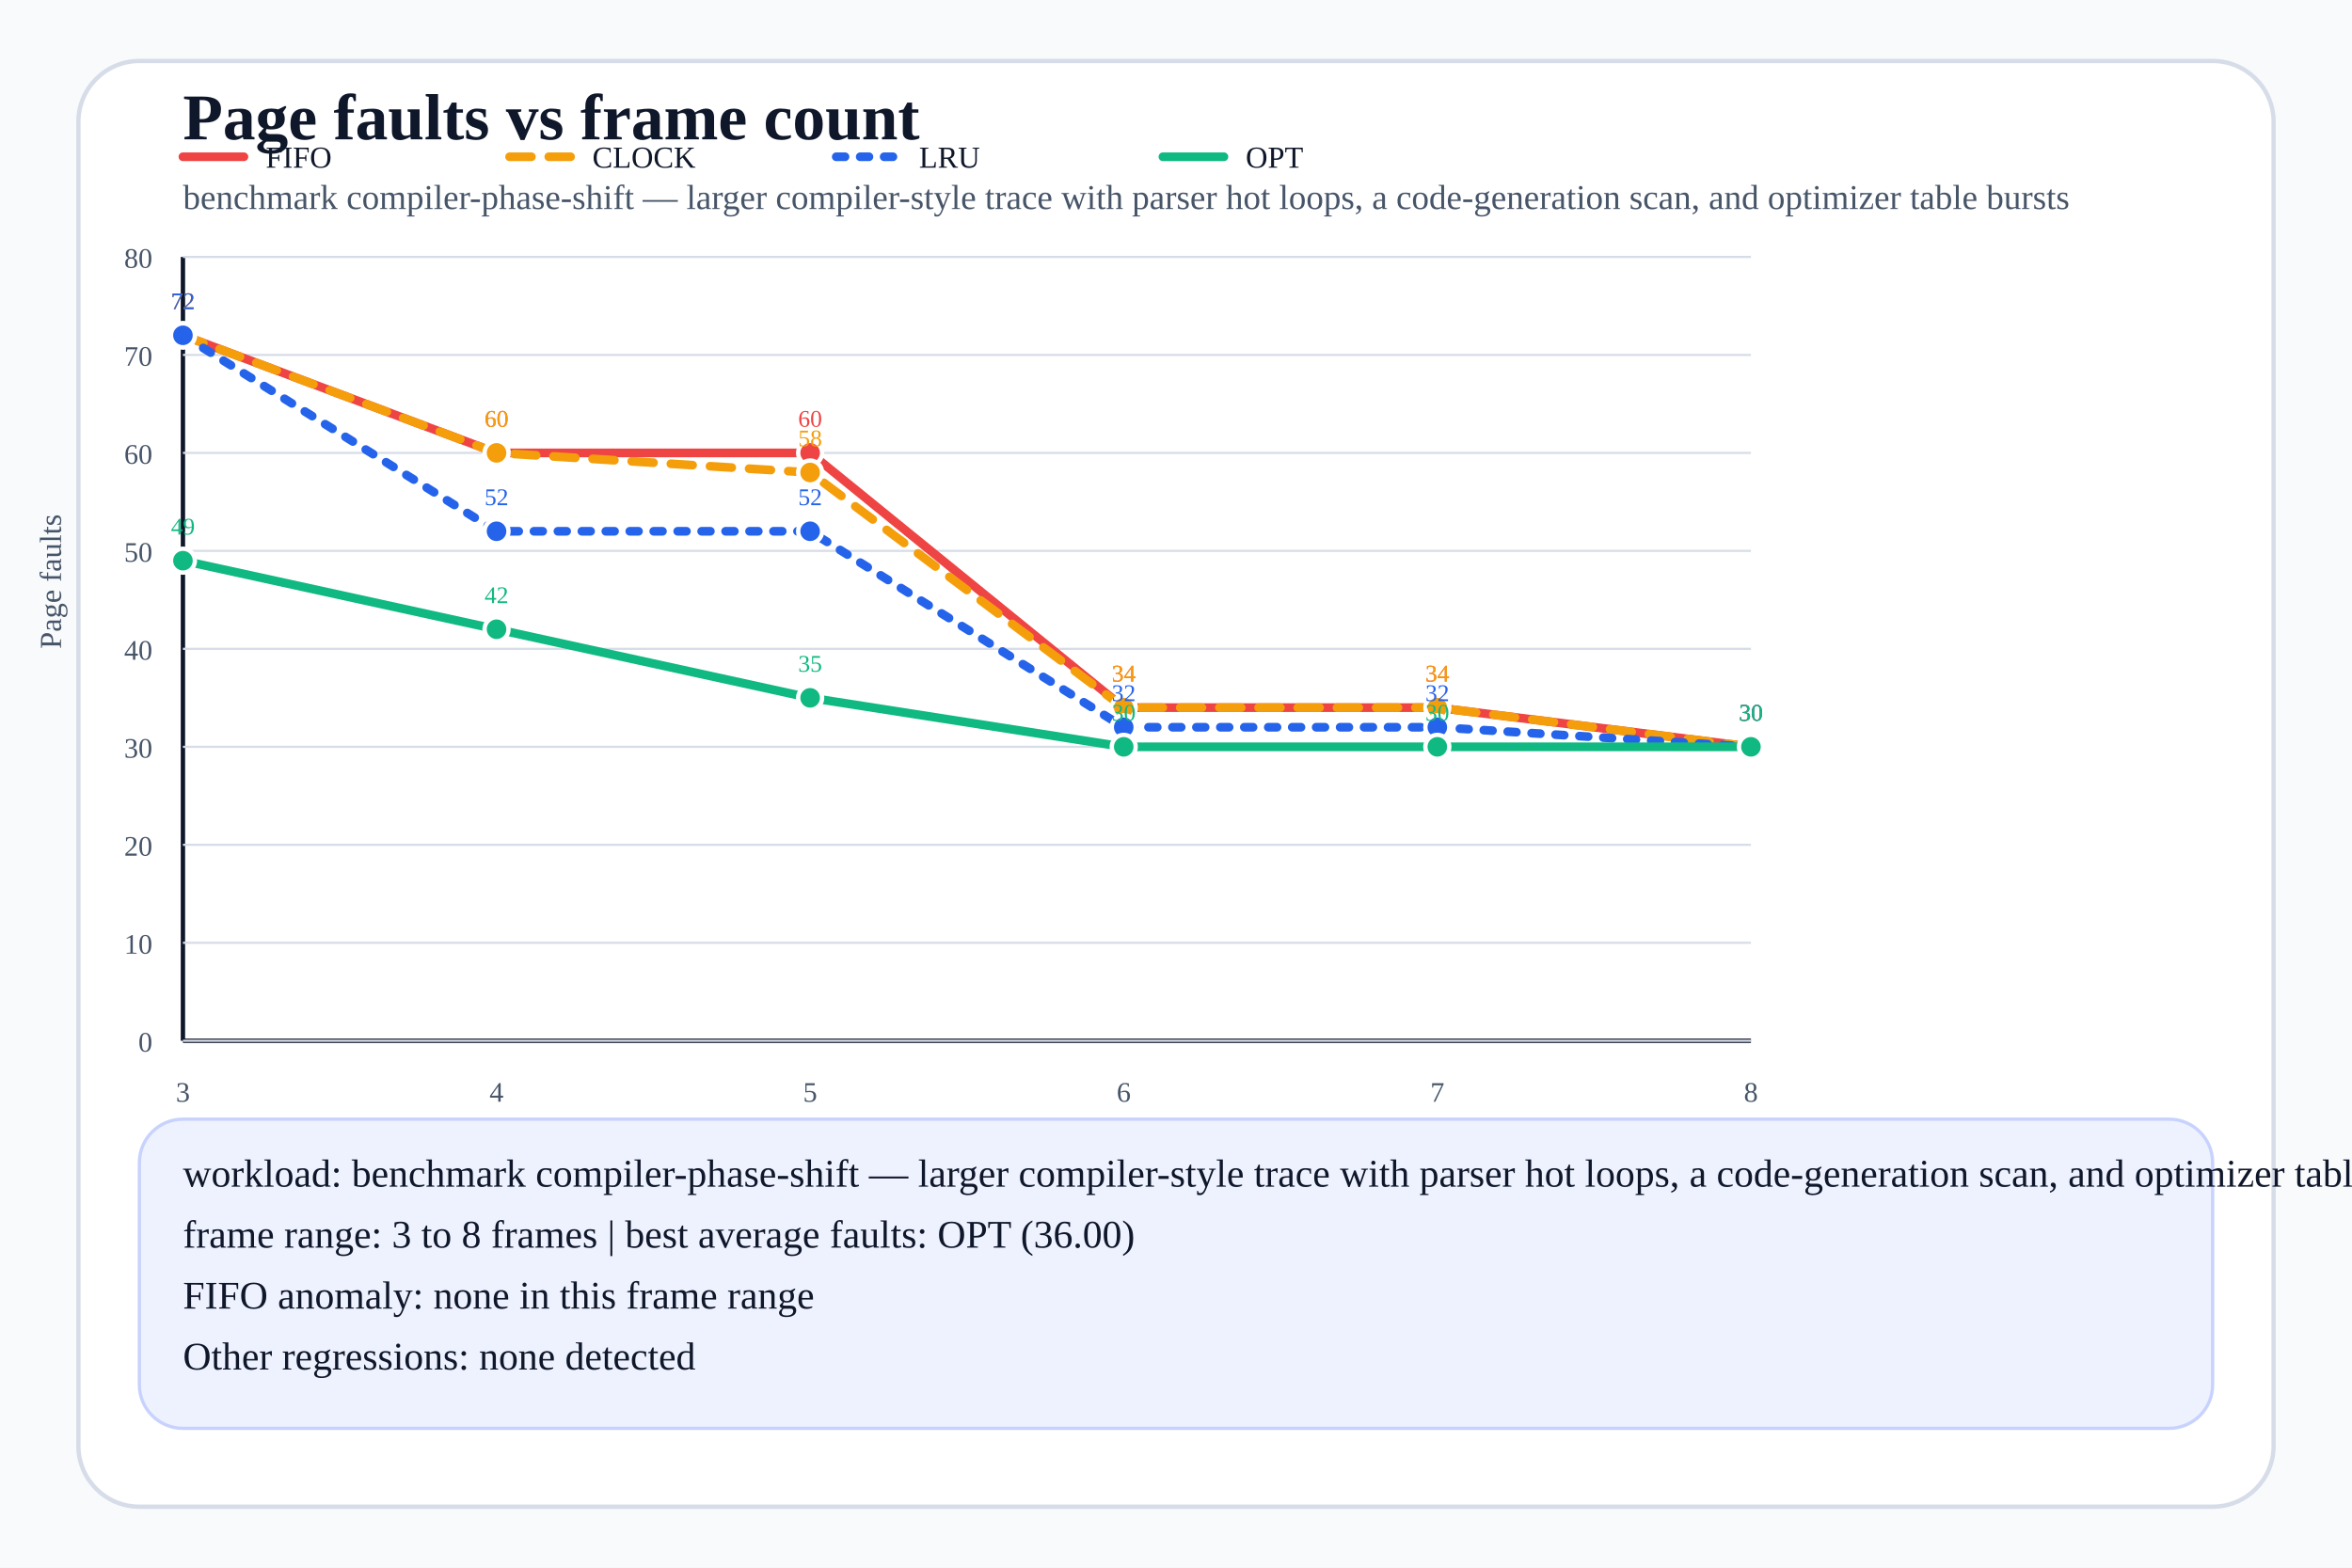
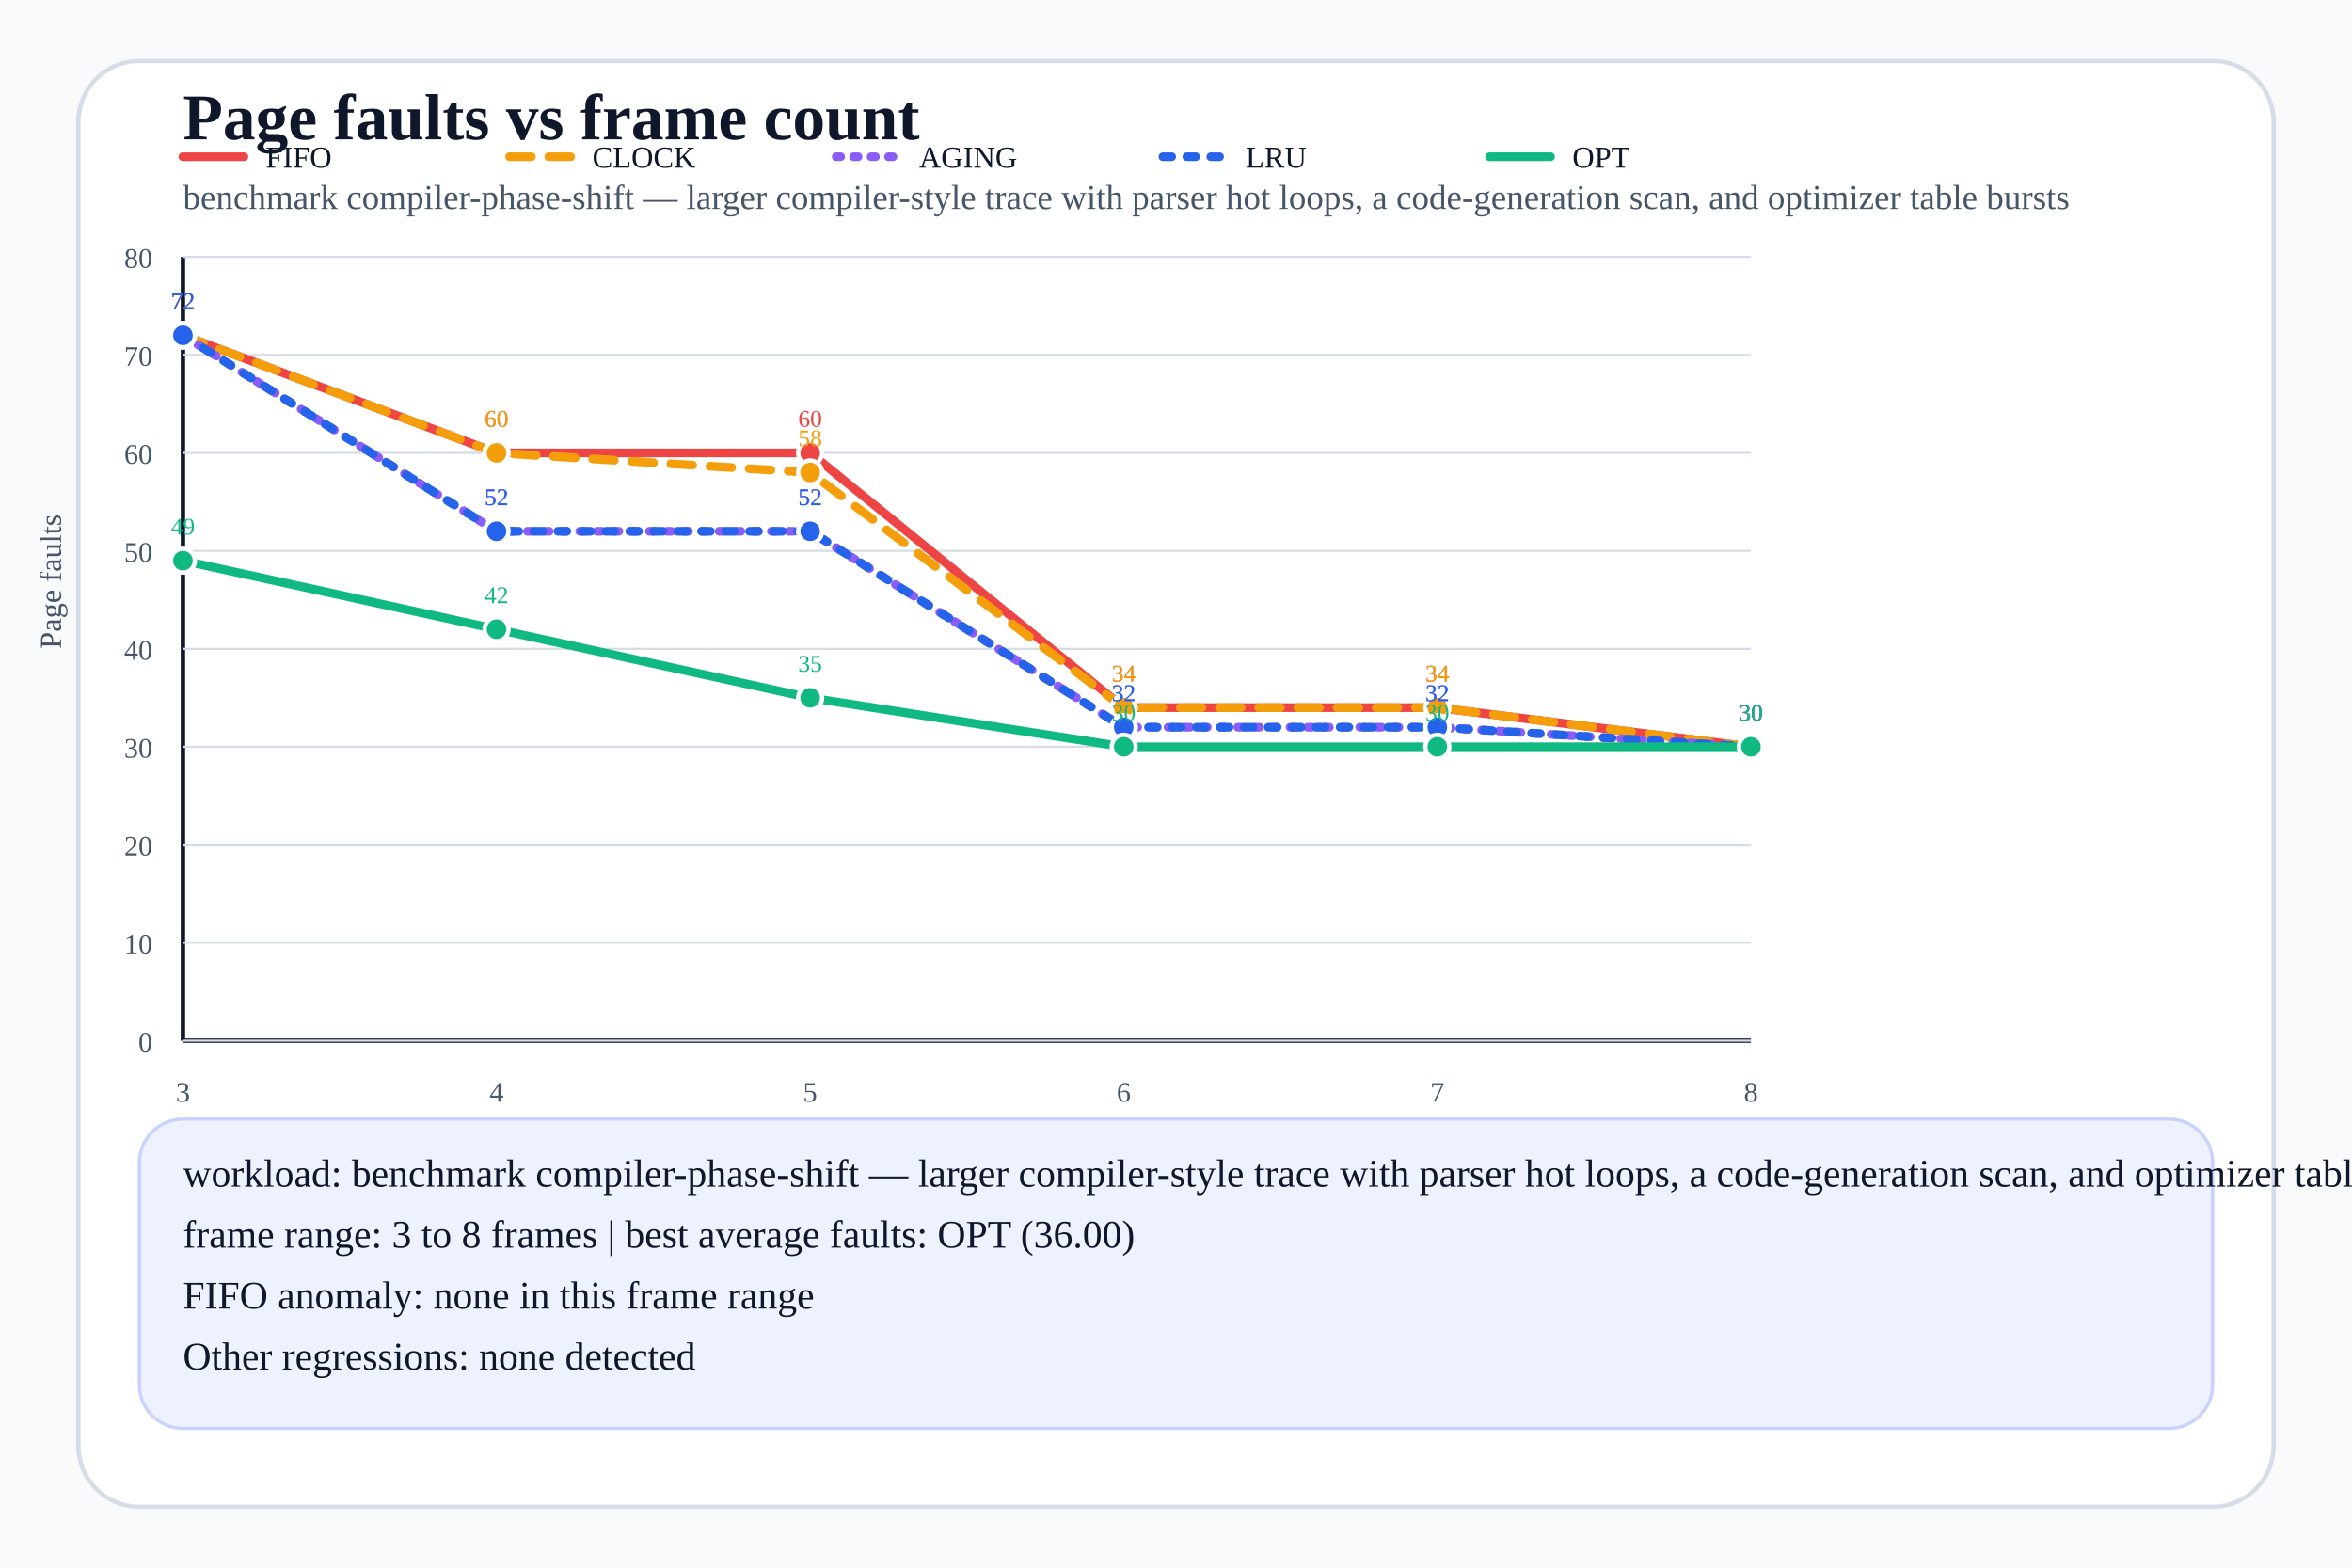
<svg xmlns="http://www.w3.org/2000/svg" width="1080" height="720" viewBox="0 0 1080 720" role="img" aria-labelledby="page-replacement-compiler-phase-shift-title page-replacement-compiler-phase-shift-desc">
  <rect width="100%" height="100%" fill="#f8fafc" />
  <rect x="36" y="28" width="1008" height="664" rx="28" fill="#ffffff" stroke="#d7dde8" stroke-width="2" />
  <text x="84" y="64" font-size="30" font-weight="700" fill="#0f172a">Page faults vs frame count</text>
  <text x="84" y="96" font-size="16" fill="#475569">benchmark compiler-phase-shift — larger compiler-style trace with parser hot loops, a code-generation scan, and optimizer table bursts</text>
  <line x1="84" y1="72" x2="112" y2="72" stroke="#ef4444" stroke-width="4" stroke-linecap="round" />
  <text x="122" y="77" font-size="14" fill="#0f172a">FIFO</text>
  <line x1="234" y1="72" x2="262" y2="72" stroke="#f59e0b" stroke-width="4" stroke-linecap="round" stroke-dasharray="10 8" />
  <text x="272" y="77" font-size="14" fill="#0f172a">CLOCK</text>
-   <line x1="384" y1="72" x2="412" y2="72" stroke="#2563eb" stroke-width="4" stroke-linecap="round" stroke-dasharray="4 7" />
-   <text x="422" y="77" font-size="14" fill="#0f172a">LRU</text>
-   <line x1="534" y1="72" x2="562" y2="72" stroke="#10b981" stroke-width="4" stroke-linecap="round" />
-   <text x="572" y="77" font-size="14" fill="#0f172a">OPT</text>
+   <line x1="384" y1="72" x2="412" y2="72" stroke="#8b5cf6" stroke-width="4" stroke-linecap="round" stroke-dasharray="2 6" />
+   <text x="422" y="77" font-size="14" fill="#0f172a">AGING</text>
+   <line x1="534" y1="72" x2="562" y2="72" stroke="#2563eb" stroke-width="4" stroke-linecap="round" stroke-dasharray="4 7" />
+   <text x="572" y="77" font-size="14" fill="#0f172a">LRU</text>
+   <line x1="684" y1="72" x2="712" y2="72" stroke="#10b981" stroke-width="4" stroke-linecap="round" />
+   <text x="722" y="77" font-size="14" fill="#0f172a">OPT</text>
  <line x1="84" y1="118" x2="84" y2="478" stroke="#0f172a" stroke-width="2" />
  <line x1="84" y1="478" x2="804" y2="478" stroke="#0f172a" stroke-width="2" />
  <line x1="84" y1="478.00" x2="804" y2="478.00" stroke="#d7dde8" stroke-width="1" />
  <text x="70" y="483.00" font-size="13" text-anchor="end" fill="#475569">0</text>
  <line x1="84" y1="433.00" x2="804" y2="433.00" stroke="#d7dde8" stroke-width="1" />
  <text x="70" y="438.00" font-size="13" text-anchor="end" fill="#475569">10</text>
  <line x1="84" y1="388.00" x2="804" y2="388.00" stroke="#d7dde8" stroke-width="1" />
  <text x="70" y="393.00" font-size="13" text-anchor="end" fill="#475569">20</text>
  <line x1="84" y1="343.00" x2="804" y2="343.00" stroke="#d7dde8" stroke-width="1" />
  <text x="70" y="348.00" font-size="13" text-anchor="end" fill="#475569">30</text>
  <line x1="84" y1="298.00" x2="804" y2="298.00" stroke="#d7dde8" stroke-width="1" />
  <text x="70" y="303.00" font-size="13" text-anchor="end" fill="#475569">40</text>
  <line x1="84" y1="253.00" x2="804" y2="253.00" stroke="#d7dde8" stroke-width="1" />
  <text x="70" y="258.00" font-size="13" text-anchor="end" fill="#475569">50</text>
  <line x1="84" y1="208.00" x2="804" y2="208.00" stroke="#d7dde8" stroke-width="1" />
  <text x="70" y="213.00" font-size="13" text-anchor="end" fill="#475569">60</text>
  <line x1="84" y1="163.00" x2="804" y2="163.00" stroke="#d7dde8" stroke-width="1" />
  <text x="70" y="168.00" font-size="13" text-anchor="end" fill="#475569">70</text>
  <line x1="84" y1="118.00" x2="804" y2="118.00" stroke="#d7dde8" stroke-width="1" />
  <text x="70" y="123.00" font-size="13" text-anchor="end" fill="#475569">80</text>
  <text x="84.00" y="506" font-size="13" text-anchor="middle" fill="#475569">3</text>
  <text x="228.00" y="506" font-size="13" text-anchor="middle" fill="#475569">4</text>
  <text x="372.00" y="506" font-size="13" text-anchor="middle" fill="#475569">5</text>
  <text x="516.00" y="506" font-size="13" text-anchor="middle" fill="#475569">6</text>
  <text x="660.00" y="506" font-size="13" text-anchor="middle" fill="#475569">7</text>
  <text x="804.00" y="506" font-size="13" text-anchor="middle" fill="#475569">8</text>
  <text x="444.00" y="534" font-size="14" text-anchor="middle" fill="#475569">Frames</text>
  <text x="28" y="298.00" font-size="14" fill="#475569" transform="rotate(-90 28 298.00)">Page faults</text>
  <polyline fill="none" stroke="#ef4444" stroke-width="4" stroke-linecap="round" stroke-linejoin="round" points="84.00,154.00 228.00,208.00 372.00,208.00 516.00,325.00 660.00,325.00 804.00,343.00" />
  <circle cx="84.00" cy="154.00" r="5.5" fill="#ef4444" stroke="#ffffff" stroke-width="2" />
  <text x="84.00" y="142.00" font-size="11" text-anchor="middle" fill="#ef4444">72</text>
  <circle cx="228.00" cy="208.00" r="5.5" fill="#ef4444" stroke="#ffffff" stroke-width="2" />
  <text x="228.00" y="196.00" font-size="11" text-anchor="middle" fill="#ef4444">60</text>
  <circle cx="372.00" cy="208.00" r="5.5" fill="#ef4444" stroke="#ffffff" stroke-width="2" />
  <text x="372.00" y="196.00" font-size="11" text-anchor="middle" fill="#ef4444">60</text>
  <circle cx="516.00" cy="325.00" r="5.5" fill="#ef4444" stroke="#ffffff" stroke-width="2" />
  <text x="516.00" y="313.00" font-size="11" text-anchor="middle" fill="#ef4444">34</text>
  <circle cx="660.00" cy="325.00" r="5.5" fill="#ef4444" stroke="#ffffff" stroke-width="2" />
  <text x="660.00" y="313.00" font-size="11" text-anchor="middle" fill="#ef4444">34</text>
  <circle cx="804.00" cy="343.00" r="5.5" fill="#ef4444" stroke="#ffffff" stroke-width="2" />
  <text x="804.00" y="331.00" font-size="11" text-anchor="middle" fill="#ef4444">30</text>
  <polyline fill="none" stroke="#f59e0b" stroke-width="4" stroke-linecap="round" stroke-linejoin="round" points="84.00,154.00 228.00,208.00 372.00,217.00 516.00,325.00 660.00,325.00 804.00,343.00" stroke-dasharray="10 8" />
  <circle cx="84.00" cy="154.00" r="5.5" fill="#f59e0b" stroke="#ffffff" stroke-width="2" />
  <text x="84.00" y="142.00" font-size="11" text-anchor="middle" fill="#f59e0b">72</text>
  <circle cx="228.00" cy="208.00" r="5.5" fill="#f59e0b" stroke="#ffffff" stroke-width="2" />
  <text x="228.00" y="196.00" font-size="11" text-anchor="middle" fill="#f59e0b">60</text>
  <circle cx="372.00" cy="217.00" r="5.5" fill="#f59e0b" stroke="#ffffff" stroke-width="2" />
  <text x="372.00" y="205.00" font-size="11" text-anchor="middle" fill="#f59e0b">58</text>
  <circle cx="516.00" cy="325.00" r="5.5" fill="#f59e0b" stroke="#ffffff" stroke-width="2" />
  <text x="516.00" y="313.00" font-size="11" text-anchor="middle" fill="#f59e0b">34</text>
  <circle cx="660.00" cy="325.00" r="5.5" fill="#f59e0b" stroke="#ffffff" stroke-width="2" />
  <text x="660.00" y="313.00" font-size="11" text-anchor="middle" fill="#f59e0b">34</text>
  <circle cx="804.00" cy="343.00" r="5.5" fill="#f59e0b" stroke="#ffffff" stroke-width="2" />
  <text x="804.00" y="331.00" font-size="11" text-anchor="middle" fill="#f59e0b">30</text>
+   <polyline fill="none" stroke="#8b5cf6" stroke-width="4" stroke-linecap="round" stroke-linejoin="round" points="84.00,154.00 228.00,244.00 372.00,244.00 516.00,334.00 660.00,334.00 804.00,343.00" stroke-dasharray="2 6" />
+   <circle cx="84.00" cy="154.00" r="5.5" fill="#8b5cf6" stroke="#ffffff" stroke-width="2" />
+   <text x="84.00" y="142.00" font-size="11" text-anchor="middle" fill="#8b5cf6">72</text>
+   <circle cx="228.00" cy="244.00" r="5.5" fill="#8b5cf6" stroke="#ffffff" stroke-width="2" />
+   <text x="228.00" y="232.00" font-size="11" text-anchor="middle" fill="#8b5cf6">52</text>
+   <circle cx="372.00" cy="244.00" r="5.5" fill="#8b5cf6" stroke="#ffffff" stroke-width="2" />
+   <text x="372.00" y="232.00" font-size="11" text-anchor="middle" fill="#8b5cf6">52</text>
+   <circle cx="516.00" cy="334.00" r="5.5" fill="#8b5cf6" stroke="#ffffff" stroke-width="2" />
+   <text x="516.00" y="322.00" font-size="11" text-anchor="middle" fill="#8b5cf6">32</text>
+   <circle cx="660.00" cy="334.00" r="5.5" fill="#8b5cf6" stroke="#ffffff" stroke-width="2" />
+   <text x="660.00" y="322.00" font-size="11" text-anchor="middle" fill="#8b5cf6">32</text>
+   <circle cx="804.00" cy="343.00" r="5.5" fill="#8b5cf6" stroke="#ffffff" stroke-width="2" />
+   <text x="804.00" y="331.00" font-size="11" text-anchor="middle" fill="#8b5cf6">30</text>
  <polyline fill="none" stroke="#2563eb" stroke-width="4" stroke-linecap="round" stroke-linejoin="round" points="84.00,154.00 228.00,244.00 372.00,244.00 516.00,334.00 660.00,334.00 804.00,343.00" stroke-dasharray="4 7" />
  <circle cx="84.00" cy="154.00" r="5.5" fill="#2563eb" stroke="#ffffff" stroke-width="2" />
  <text x="84.00" y="142.00" font-size="11" text-anchor="middle" fill="#2563eb">72</text>
  <circle cx="228.00" cy="244.00" r="5.5" fill="#2563eb" stroke="#ffffff" stroke-width="2" />
  <text x="228.00" y="232.00" font-size="11" text-anchor="middle" fill="#2563eb">52</text>
  <circle cx="372.00" cy="244.00" r="5.5" fill="#2563eb" stroke="#ffffff" stroke-width="2" />
  <text x="372.00" y="232.00" font-size="11" text-anchor="middle" fill="#2563eb">52</text>
  <circle cx="516.00" cy="334.00" r="5.5" fill="#2563eb" stroke="#ffffff" stroke-width="2" />
  <text x="516.00" y="322.00" font-size="11" text-anchor="middle" fill="#2563eb">32</text>
  <circle cx="660.00" cy="334.00" r="5.5" fill="#2563eb" stroke="#ffffff" stroke-width="2" />
  <text x="660.00" y="322.00" font-size="11" text-anchor="middle" fill="#2563eb">32</text>
  <circle cx="804.00" cy="343.00" r="5.5" fill="#2563eb" stroke="#ffffff" stroke-width="2" />
  <text x="804.00" y="331.00" font-size="11" text-anchor="middle" fill="#2563eb">30</text>
  <polyline fill="none" stroke="#10b981" stroke-width="4" stroke-linecap="round" stroke-linejoin="round" points="84.00,257.50 228.00,289.00 372.00,320.50 516.00,343.00 660.00,343.00 804.00,343.00" />
  <circle cx="84.00" cy="257.50" r="5.5" fill="#10b981" stroke="#ffffff" stroke-width="2" />
  <text x="84.00" y="245.50" font-size="11" text-anchor="middle" fill="#10b981">49</text>
  <circle cx="228.00" cy="289.00" r="5.5" fill="#10b981" stroke="#ffffff" stroke-width="2" />
  <text x="228.00" y="277.00" font-size="11" text-anchor="middle" fill="#10b981">42</text>
  <circle cx="372.00" cy="320.50" r="5.5" fill="#10b981" stroke="#ffffff" stroke-width="2" />
  <text x="372.00" y="308.50" font-size="11" text-anchor="middle" fill="#10b981">35</text>
  <circle cx="516.00" cy="343.00" r="5.5" fill="#10b981" stroke="#ffffff" stroke-width="2" />
  <text x="516.00" y="331.00" font-size="11" text-anchor="middle" fill="#10b981">30</text>
  <circle cx="660.00" cy="343.00" r="5.5" fill="#10b981" stroke="#ffffff" stroke-width="2" />
  <text x="660.00" y="331.00" font-size="11" text-anchor="middle" fill="#10b981">30</text>
  <circle cx="804.00" cy="343.00" r="5.5" fill="#10b981" stroke="#ffffff" stroke-width="2" />
  <text x="804.00" y="331.00" font-size="11" text-anchor="middle" fill="#10b981">30</text>
  <rect x="64" y="514" width="952" height="142" rx="20" fill="#eef2ff" stroke="#c7d2fe" stroke-width="1.5" />
  <text x="84" y="545" font-size="18" fill="#0f172a">workload: benchmark compiler-phase-shift — larger compiler-style trace with parser hot loops, a code-generation scan, and optimizer table bursts</text>
  <text x="84" y="573" font-size="18" fill="#0f172a">frame range: 3 to 8 frames | best average faults: OPT (36.00)</text>
  <text x="84" y="601" font-size="18" fill="#0f172a">FIFO anomaly: none in this frame range</text>
  <text x="84" y="629" font-size="18" fill="#0f172a">Other regressions: none detected</text>
</svg>
